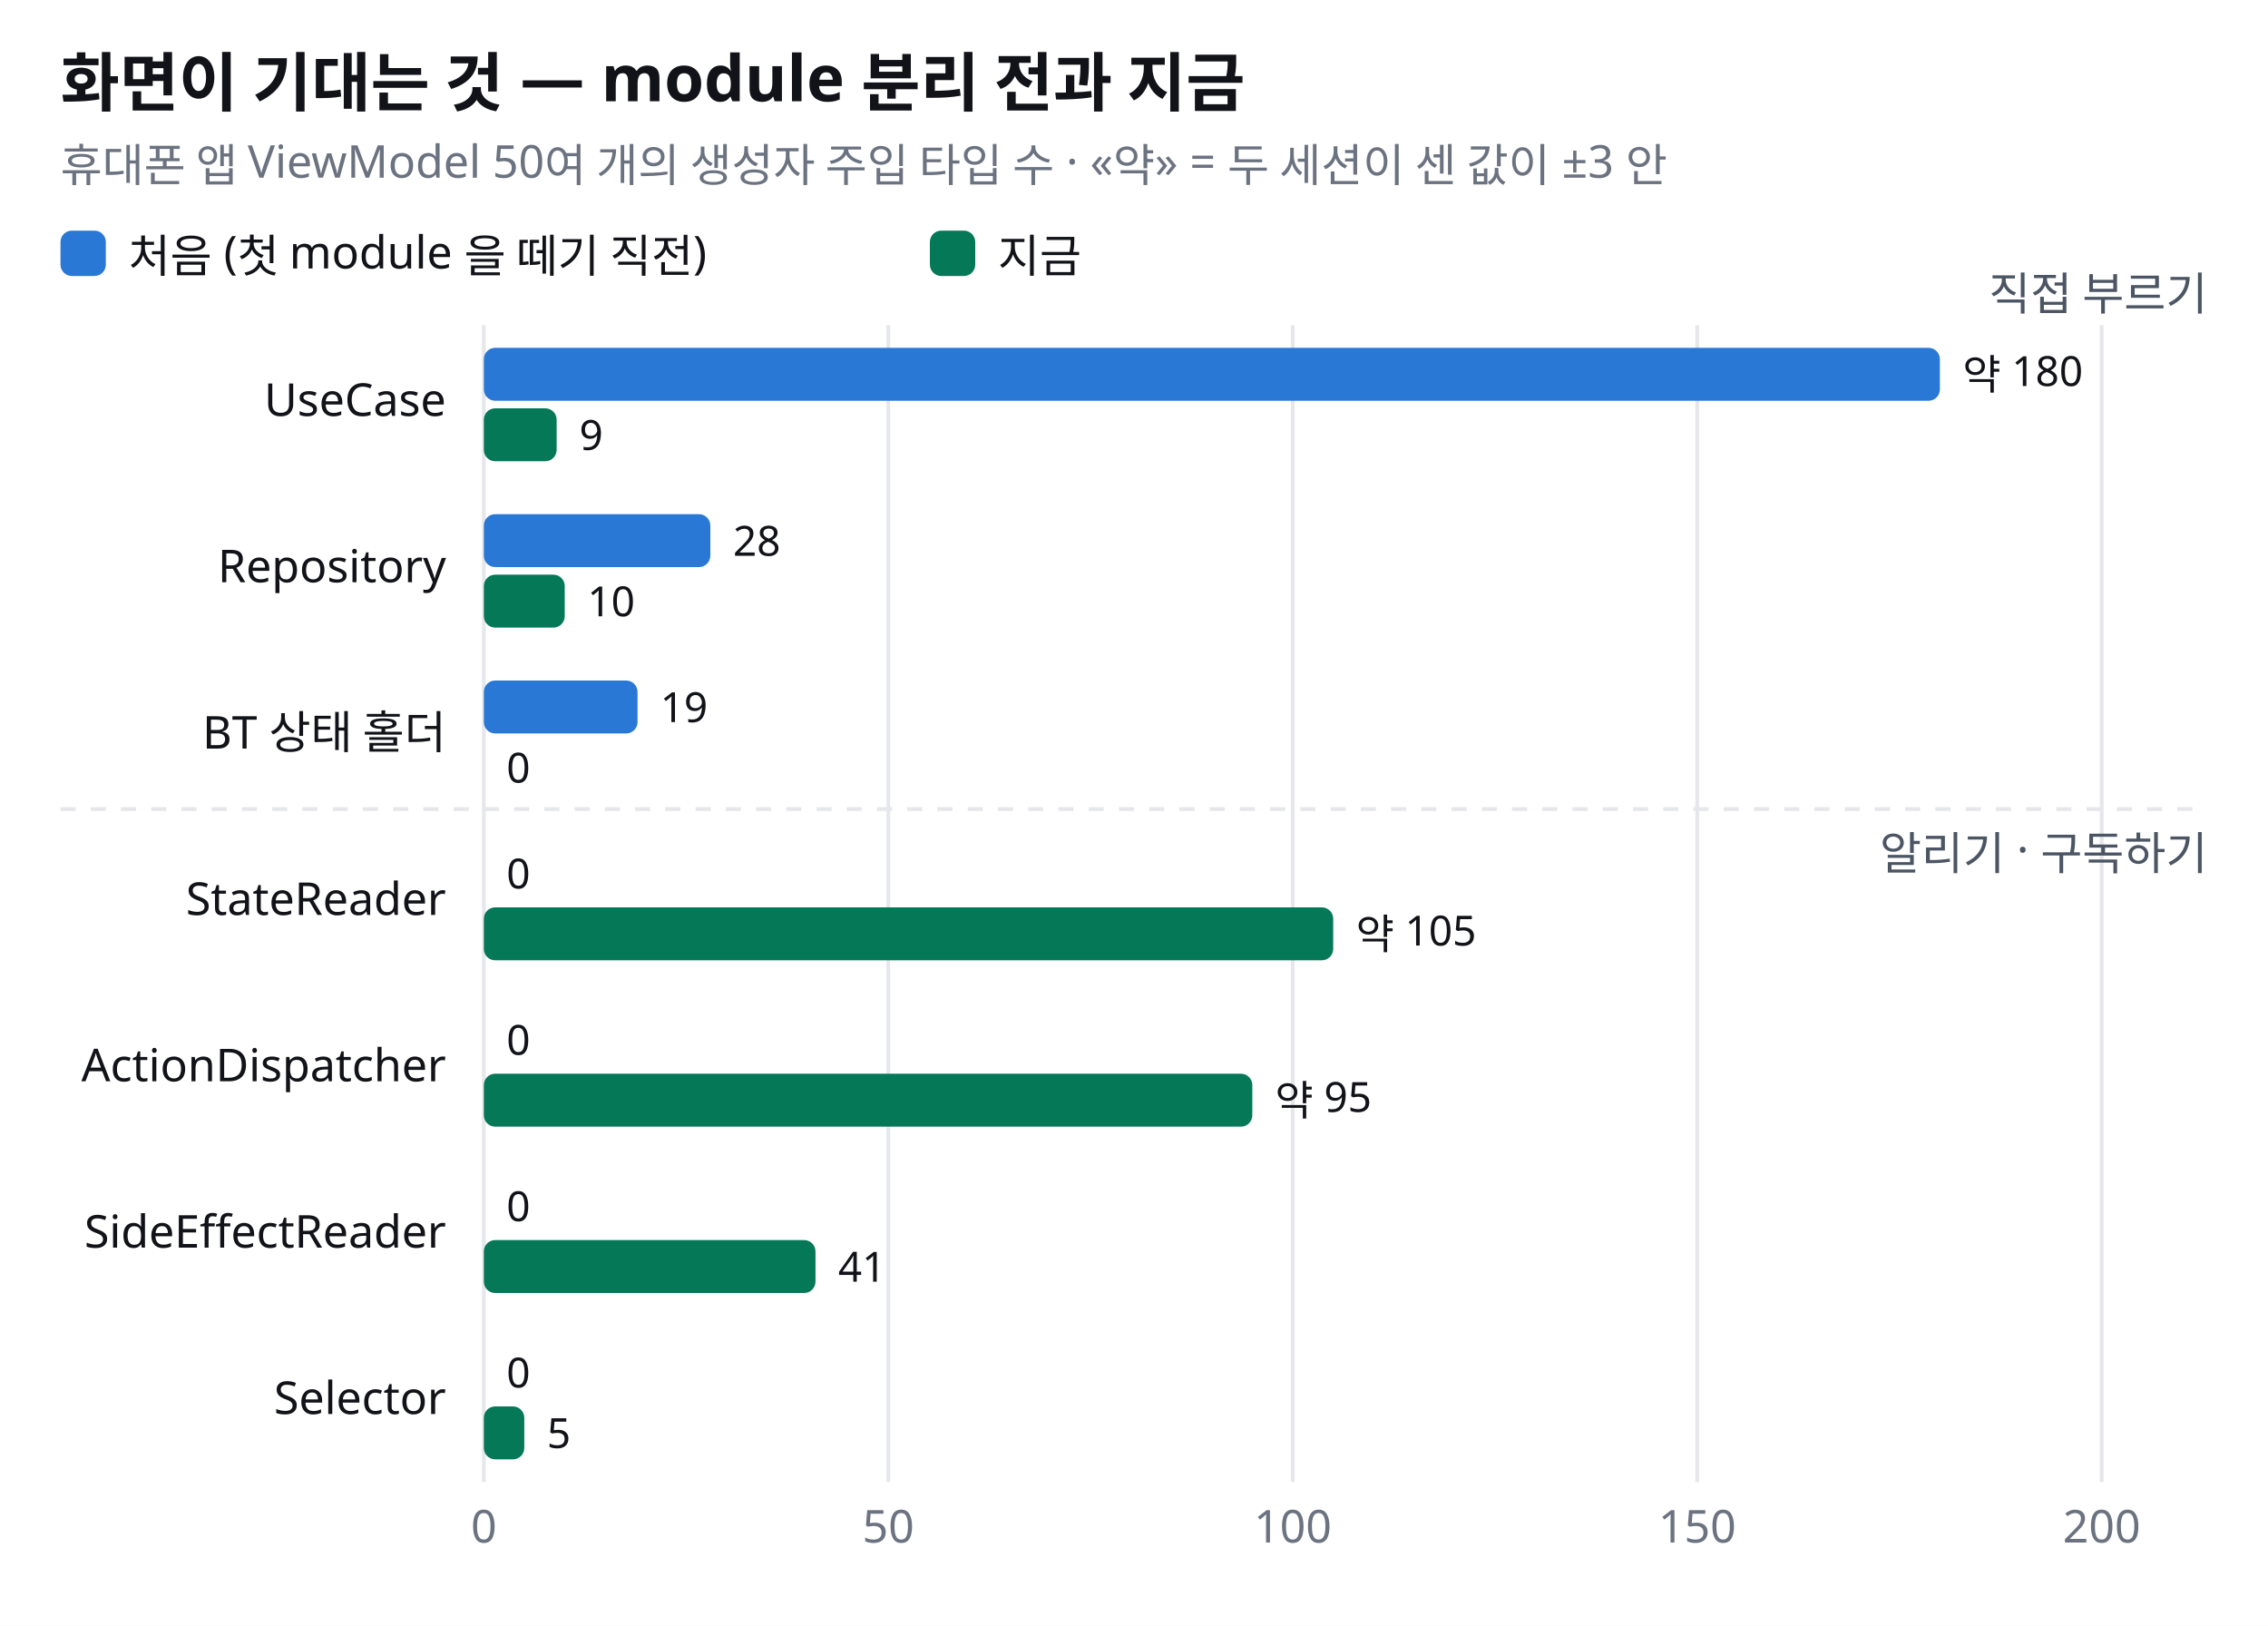
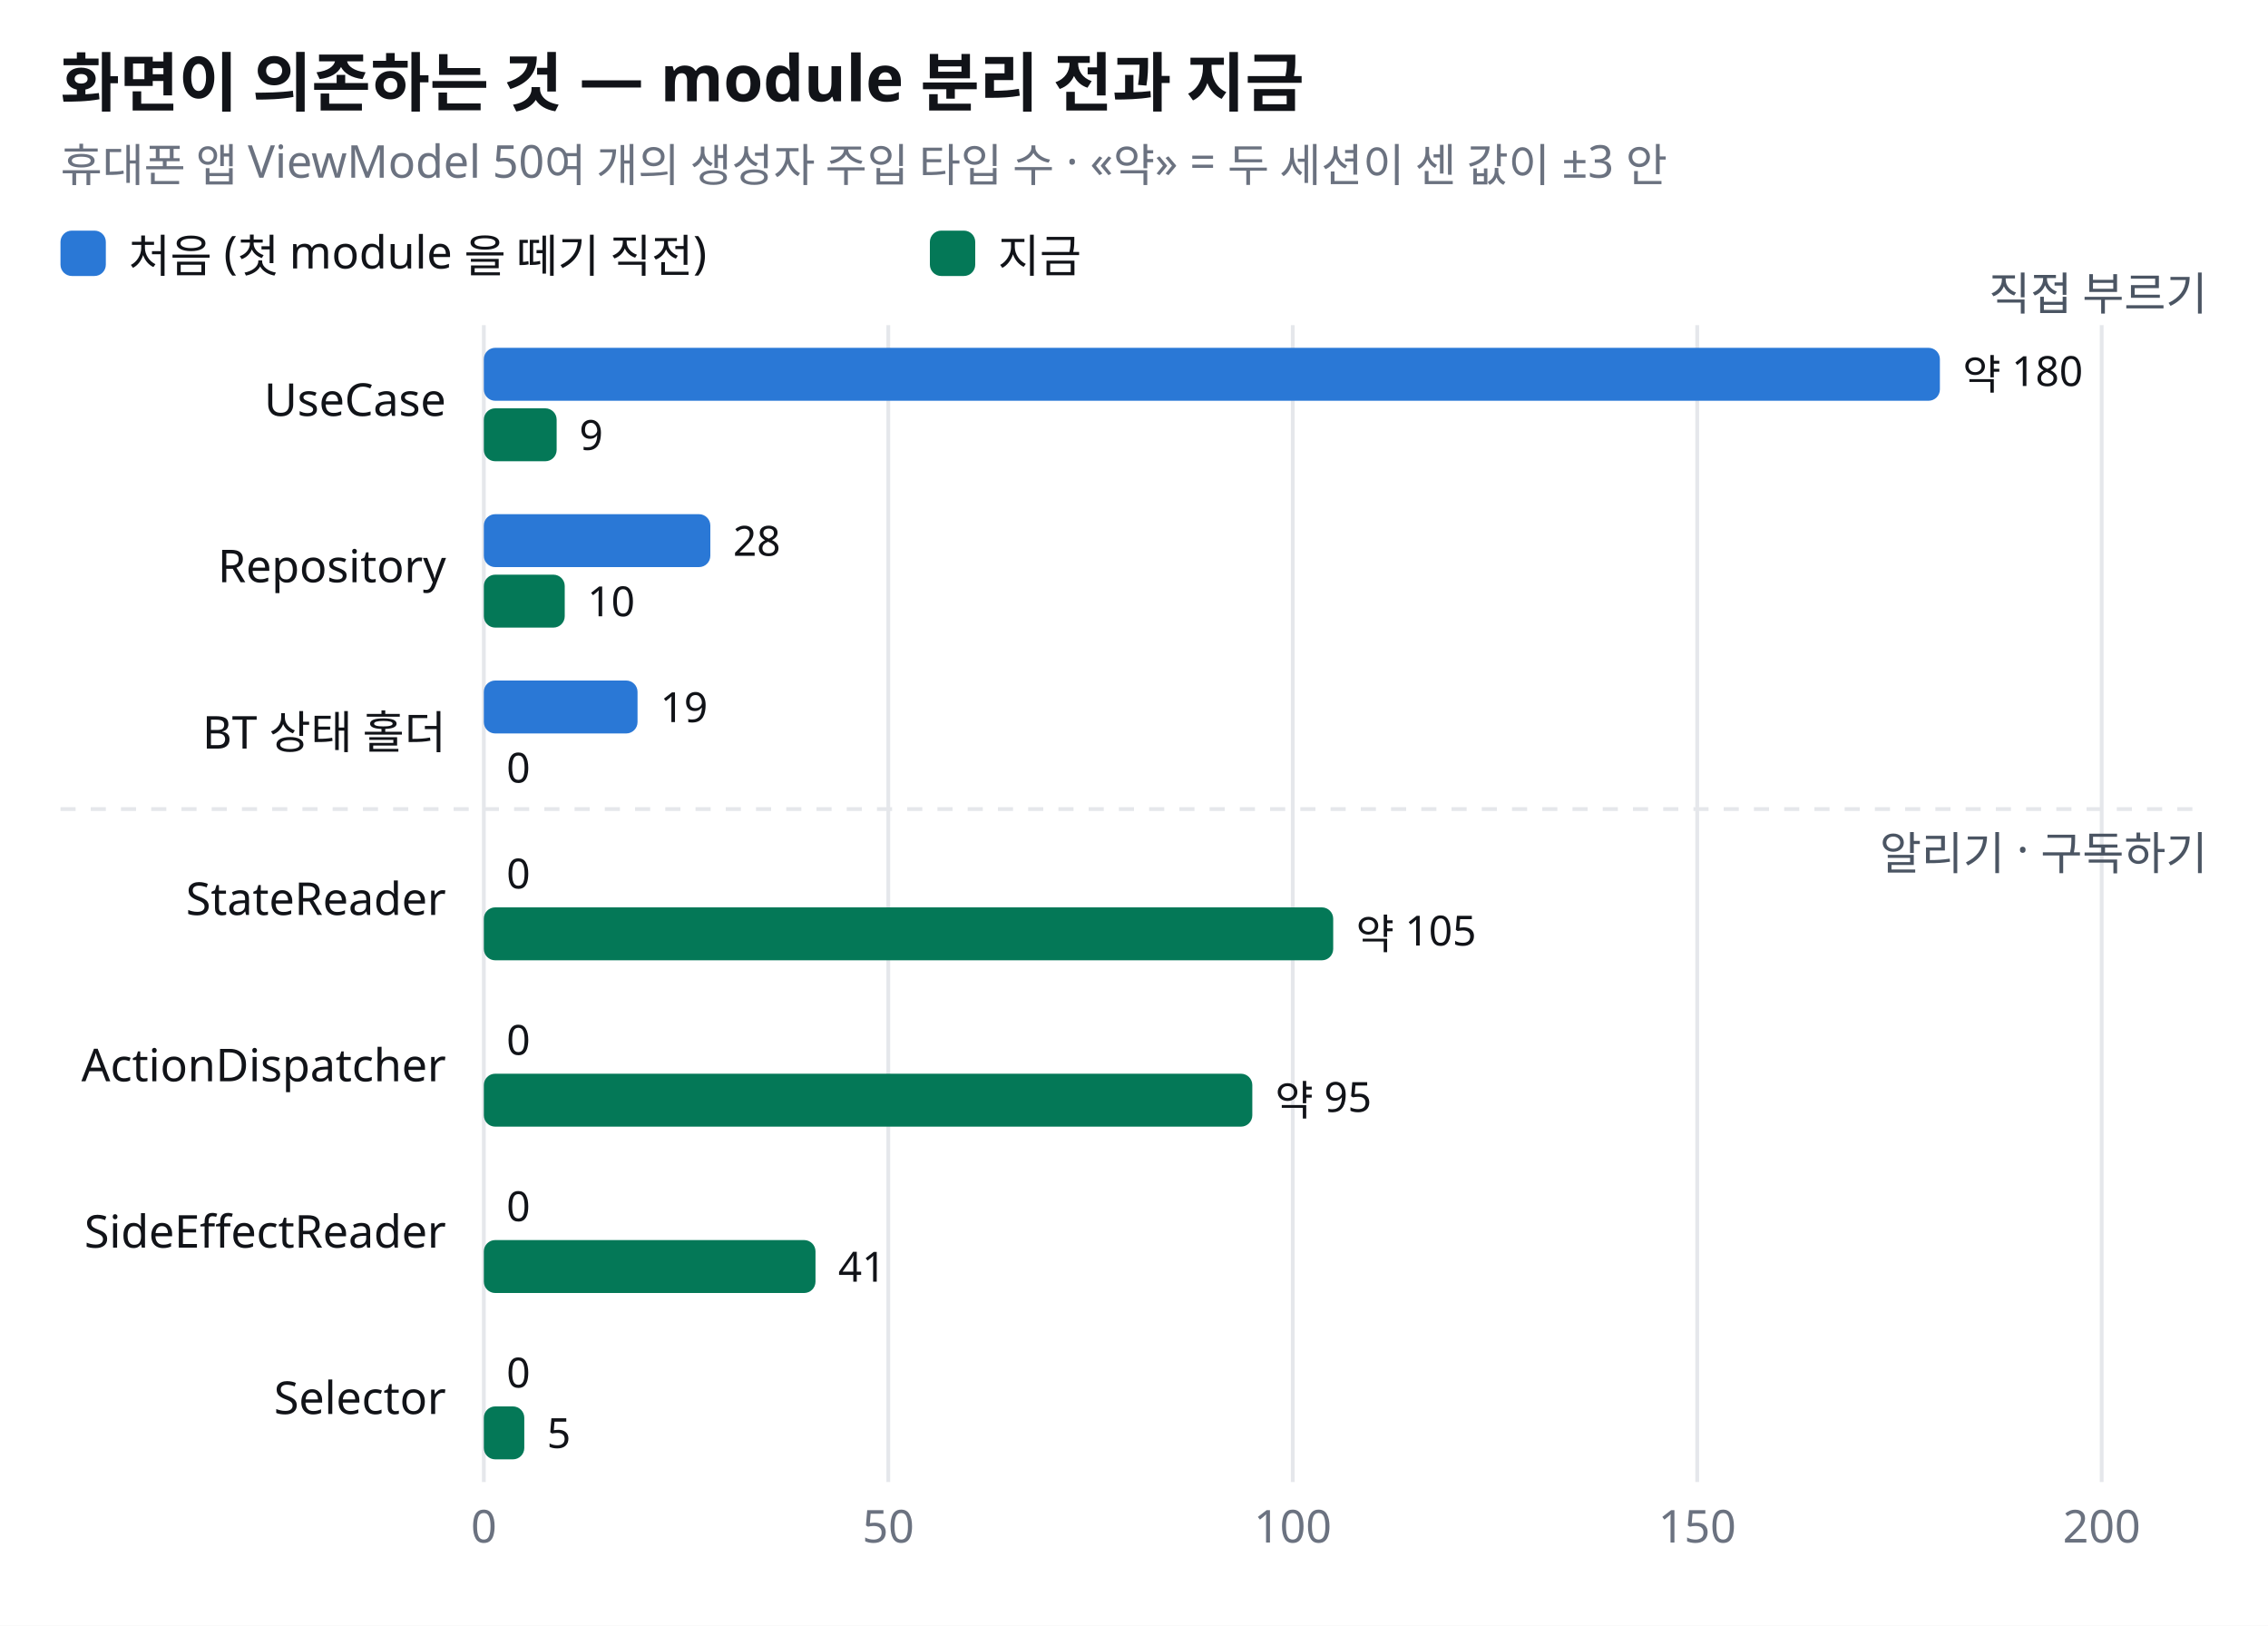
<svg xmlns="http://www.w3.org/2000/svg" viewBox="0 0 600 430" width="600" height="430" role="img" aria-labelledby="t d">
  <rect width="600" height="430" fill="#ffffff" />
  <g font-family="Pretendard, 'Apple SD Gothic Neo', 'Noto Sans KR', 'Malgun Gothic', sans-serif">
-     <text x="16" y="28" font-size="17" fill="#111318" font-weight="700">화면이 기대는 것 — module 분리 전과 지금</text>
+     <text x="16" y="28" font-size="17" fill="#111318" font-weight="700">화면이 의존하는 것 — module 분리 전과 지금</text>
    <text x="16" y="48" font-size="12" fill="#6b7280">휴대폰 앱 ViewModel 50여 개의 생성자 주입 타입 수 · «약» = 두 세션이 센 값이 ±3 안</text>
    <rect x="16" y="61" width="12" height="12" rx="3" fill="#2a78d6" />
    <text x="34" y="72" font-size="12" fill="#111318">처음 (첫 module 을 떼기 직전)</text>
    <rect x="246" y="61" width="12" height="12" rx="3" fill="#047857" />
    <text x="264" y="72" font-size="12" fill="#111318">지금</text>
    <line x1="128" x2="128" y1="86" y2="392" stroke="#e5e7eb" />
    <text x="128" y="408" font-size="12" fill="#6b7280" text-anchor="middle">0</text>
    <line x1="235" x2="235" y1="86" y2="392" stroke="#e5e7eb" />
    <text x="235" y="408" font-size="12" fill="#6b7280" text-anchor="middle">50</text>
    <line x1="342" x2="342" y1="86" y2="392" stroke="#e5e7eb" />
    <text x="342" y="408" font-size="12" fill="#6b7280" text-anchor="middle">100</text>
    <line x1="449" x2="449" y1="86" y2="392" stroke="#e5e7eb" />
    <text x="449" y="408" font-size="12" fill="#6b7280" text-anchor="middle">150</text>
    <line x1="556" x2="556" y1="86" y2="392" stroke="#e5e7eb" />
    <text x="556" y="408" font-size="12" fill="#6b7280" text-anchor="middle">200</text>
    <line x1="16" x2="584" y1="214" y2="214" stroke="#e5e7eb" stroke-dasharray="4 4" />
    <text x="584" y="82" font-size="12" fill="#4b5563" text-anchor="end">직접 부르기</text>
    <text x="584" y="230" font-size="12" fill="#4b5563" text-anchor="end">알리기 · 구독하기</text>
    <text x="118" y="110" font-size="12" fill="#111318" text-anchor="end">UseCase</text>
    <rect x="128" y="92" width="385.2" height="14" rx="3" fill="#2a78d6" />
    <text x="519.2" y="103" font-size="11" fill="#111318">약 180</text>
    <rect x="128" y="108" width="19.26" height="14" rx="3" fill="#047857" />
    <text x="153.26" y="119" font-size="11" fill="#111318">9</text>
    <text x="118" y="154" font-size="12" fill="#111318" text-anchor="end">Repository</text>
    <rect x="128" y="136" width="59.92" height="14" rx="3" fill="#2a78d6" />
    <text x="193.92" y="147" font-size="11" fill="#111318">28</text>
    <rect x="128" y="152" width="21.4" height="14" rx="3" fill="#047857" />
    <text x="155.4" y="163" font-size="11" fill="#111318">10</text>
    <text x="118" y="198" font-size="12" fill="#111318" text-anchor="end">BT 상태 홀더</text>
    <rect x="128" y="180" width="40.66" height="14" rx="3" fill="#2a78d6" />
    <text x="174.66" y="191" font-size="11" fill="#111318">19</text>
    <text x="134" y="207" font-size="11" fill="#111318">0</text>
    <text x="118" y="242" font-size="12" fill="#111318" text-anchor="end">StateReader</text>
    <text x="134" y="235" font-size="11" fill="#111318">0</text>
    <rect x="128" y="240" width="224.7" height="14" rx="3" fill="#047857" />
    <text x="358.7" y="251" font-size="11" fill="#111318">약 105</text>
    <text x="118" y="286" font-size="12" fill="#111318" text-anchor="end">ActionDispatcher</text>
    <text x="134" y="279" font-size="11" fill="#111318">0</text>
    <rect x="128" y="284" width="203.3" height="14" rx="3" fill="#047857" />
    <text x="337.3" y="295" font-size="11" fill="#111318">약 95</text>
    <text x="118" y="330" font-size="12" fill="#111318" text-anchor="end">SideEffectReader</text>
    <text x="134" y="323" font-size="11" fill="#111318">0</text>
    <rect x="128" y="328" width="87.74" height="14" rx="3" fill="#047857" />
    <text x="221.74" y="339" font-size="11" fill="#111318">41</text>
    <text x="118" y="374" font-size="12" fill="#111318" text-anchor="end">Selector</text>
    <text x="134" y="367" font-size="11" fill="#111318">0</text>
    <rect x="128" y="372" width="10.7" height="14" rx="3" fill="#047857" />
    <text x="144.7" y="383" font-size="11" fill="#111318">5</text>
  </g>
</svg>
